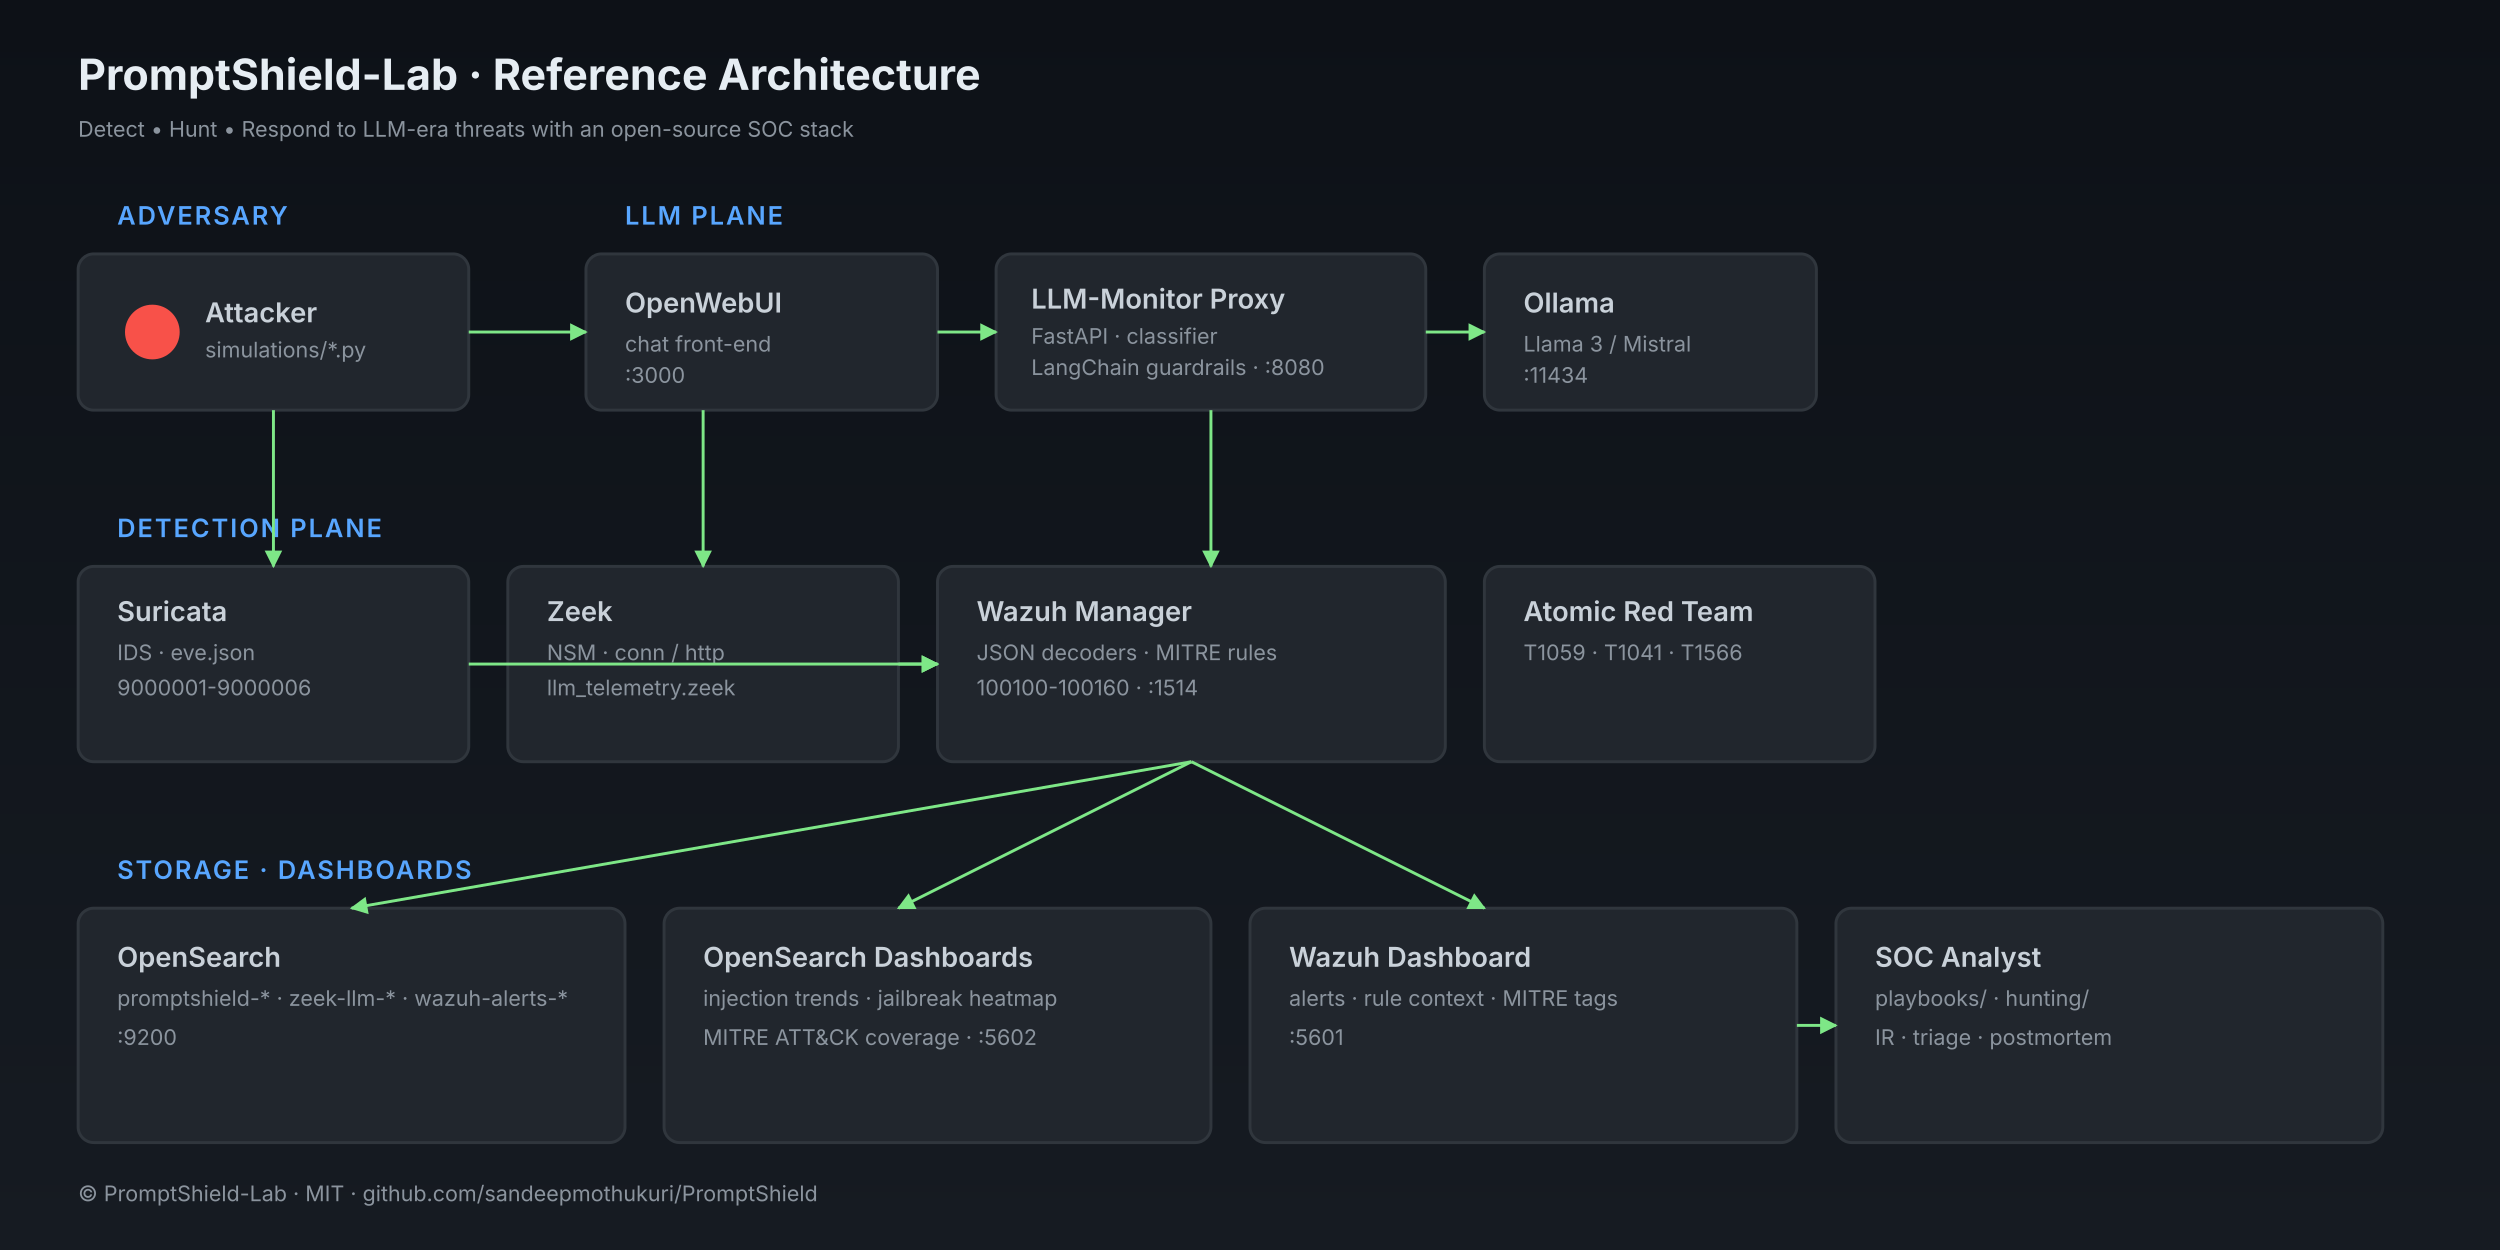
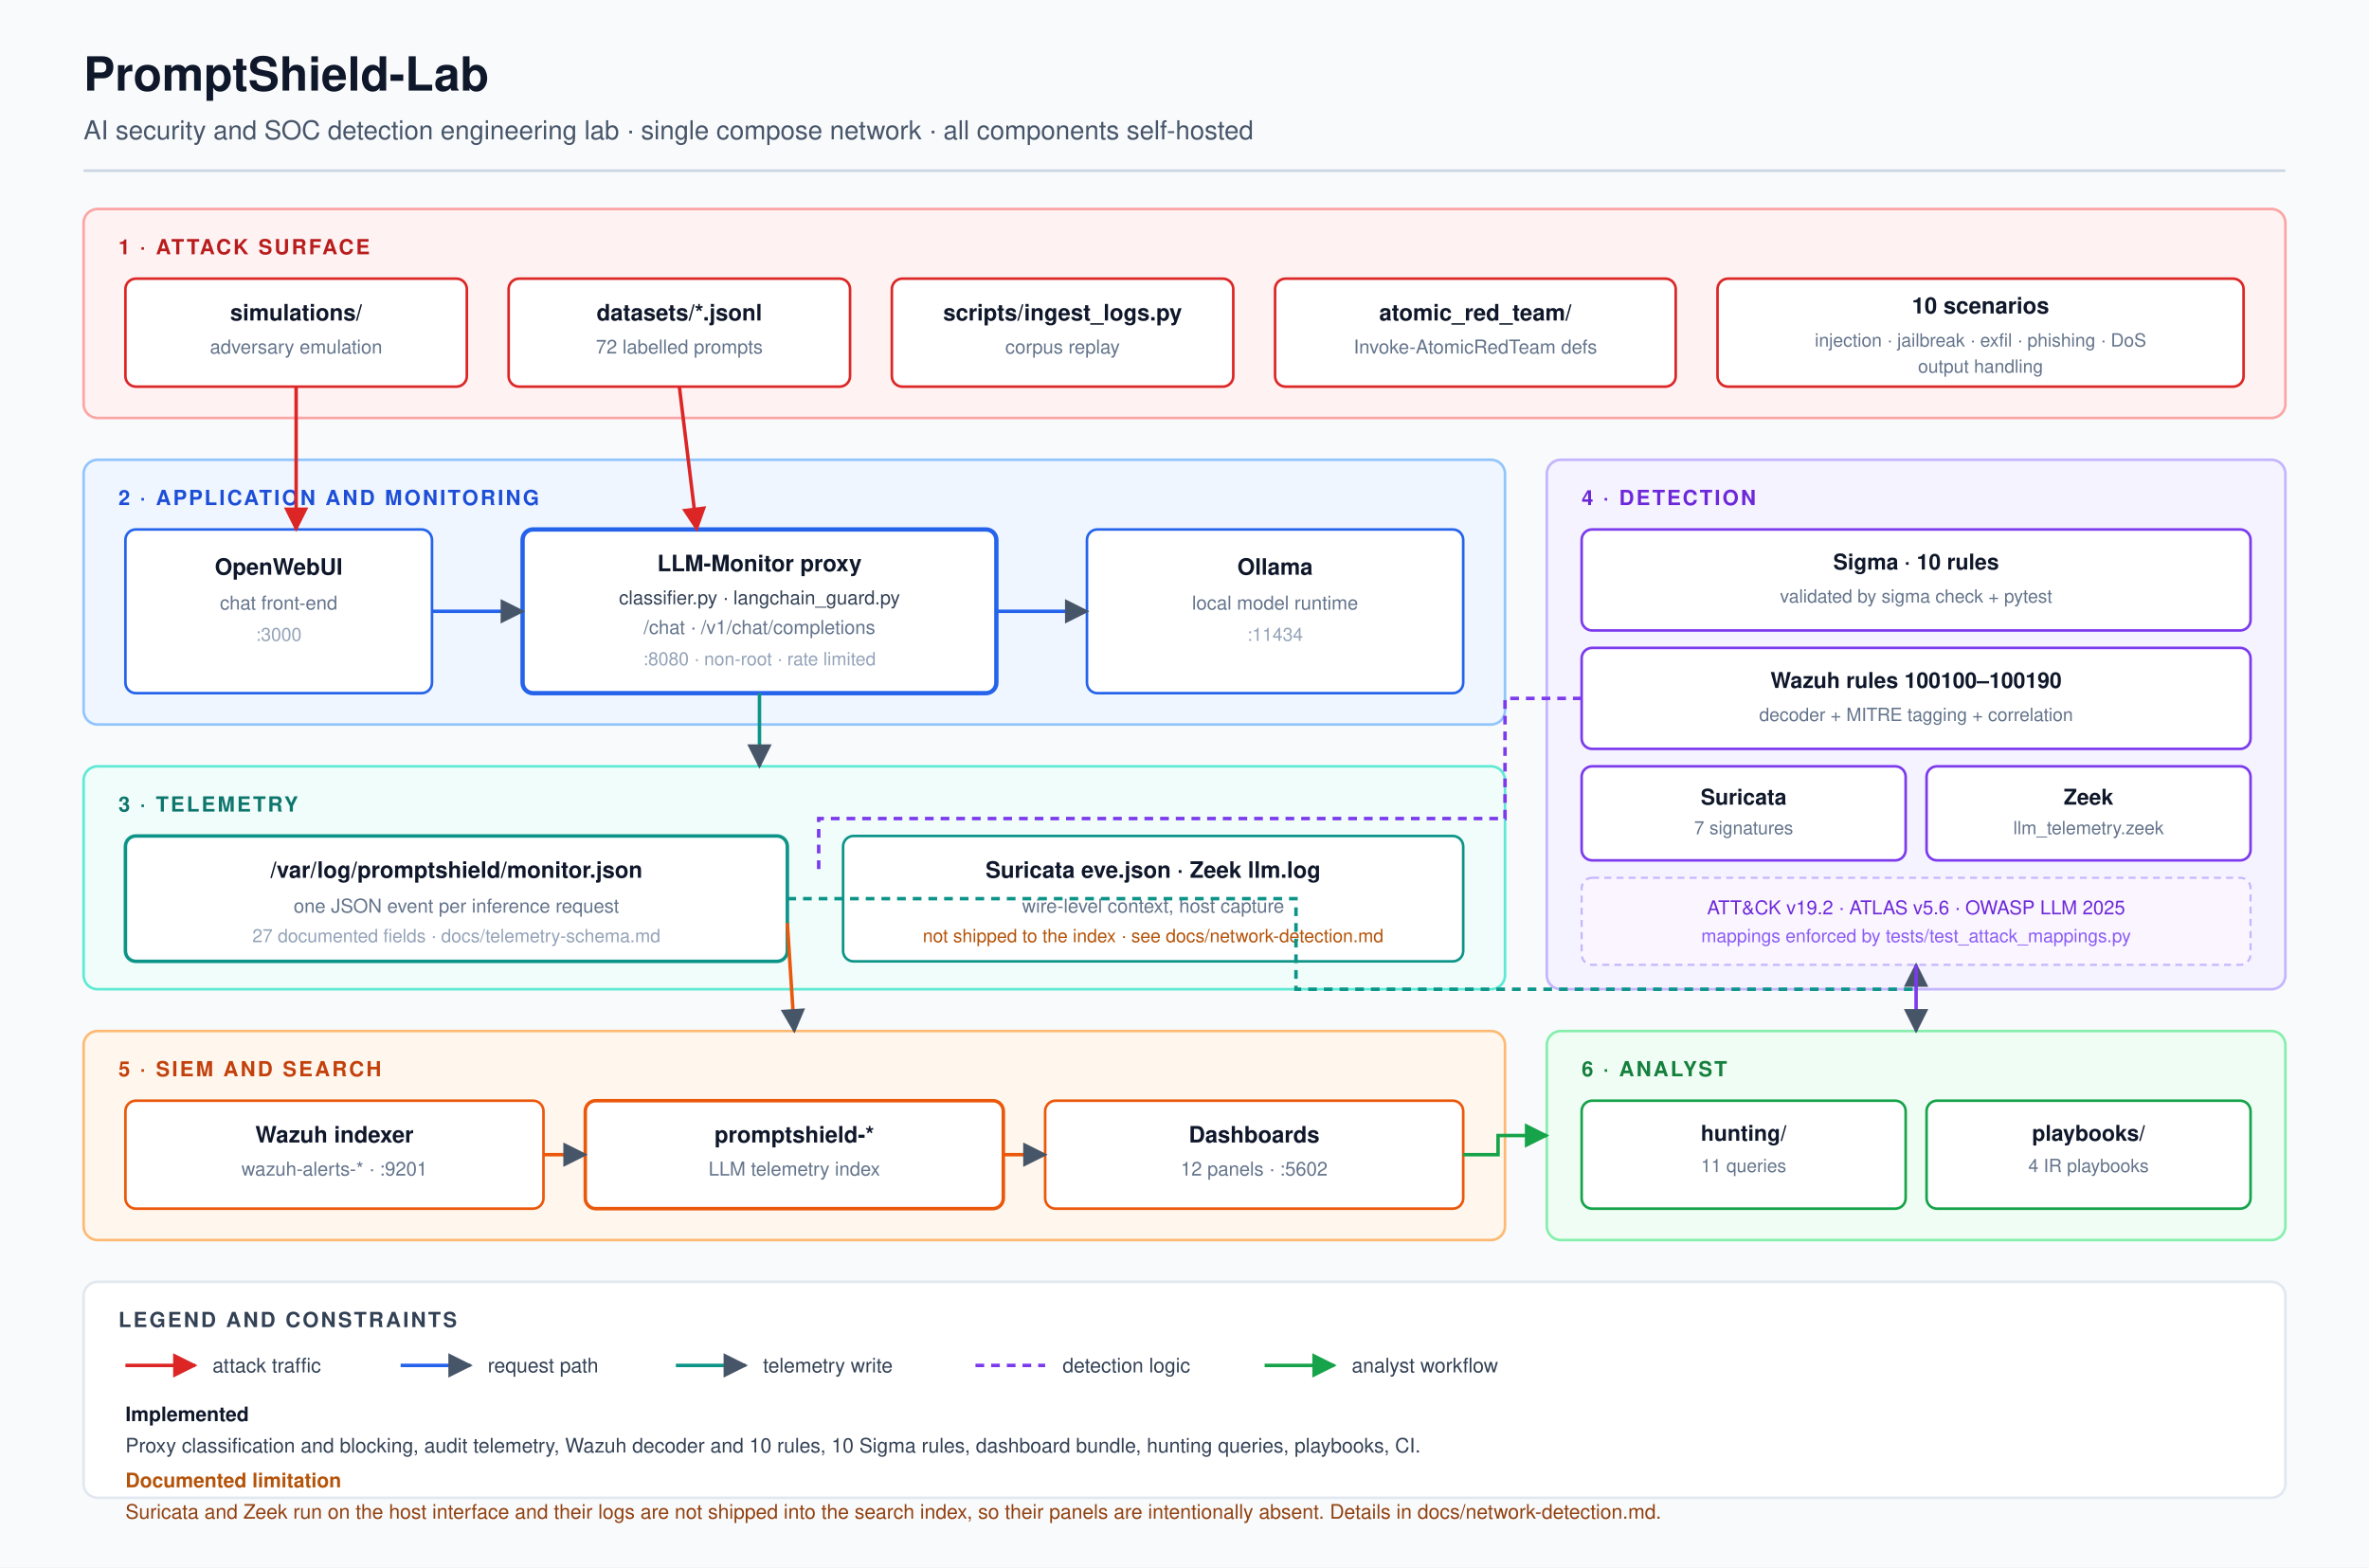
- <svg xmlns="http://www.w3.org/2000/svg" viewBox="0 0 1280 640" font-family="-apple-system,Segoe UI,Inter,sans-serif">
+ <svg xmlns="http://www.w3.org/2000/svg" viewBox="0 0 1360 900" font-family="Helvetica Neue, Helvetica, Arial, sans-serif" role="img" aria-labelledby="ttl desc">
  <defs>
-     <linearGradient id="bg" x1="0" y1="0" x2="0" y2="1">
-       <stop offset="0" stop-color="#0d1117" />
-       <stop offset="1" stop-color="#161b22" />
-     </linearGradient>
-     <marker id="arrow" viewBox="0 0 10 10" refX="9" refY="5" markerWidth="6" markerHeight="6" orient="auto-start-reverse">
-       <path d="M0,0 L10,5 L0,10 z" fill="#7ee787" />
+     <marker id="arr" viewBox="0 0 10 10" refX="9" refY="5" markerWidth="7" markerHeight="7" orient="auto-start-reverse">
+       <path d="M0,0 L10,5 L0,10 z" fill="#475569" />
    </marker>
-     <style>
-       .box{fill:#21262d;stroke:#30363d;stroke-width:1.5;rx:8}
-       .lbl{fill:#c9d1d9;font-size:14px;font-weight:600}
-       .sub{fill:#8b949e;font-size:11px}
-       .pill{fill:#1f6feb;rx:10}
-       .danger{fill:#f85149}
-       .ok{fill:#3fb950}
-       .ln{stroke:#7ee787;stroke-width:1.5;fill:none;stroke-dasharray:0}
-       .ttl{fill:#e6edf3;font-size:22px;font-weight:700}
-       .sec{fill:#58a6ff;font-size:13px;font-weight:600;letter-spacing:1px}
-     </style>
+     <marker id="arrRed" viewBox="0 0 10 10" refX="9" refY="5" markerWidth="7" markerHeight="7" orient="auto-start-reverse">
+       <path d="M0,0 L10,5 L0,10 z" fill="#dc2626" />
+     </marker>
+     <marker id="arrGreen" viewBox="0 0 10 10" refX="9" refY="5" markerWidth="7" markerHeight="7" orient="auto-start-reverse">
+       <path d="M0,0 L10,5 L0,10 z" fill="#16a34a" />
+     </marker>
  </defs>
-   <rect width="1280" height="640" fill="url(#bg)" />
-   <text x="40" y="46" class="ttl">PromptShield-Lab · Reference Architecture</text>
-   <text x="40" y="70" class="sub">Detect • Hunt • Respond to LLM-era threats with an open-source SOC stack</text>
-   <text x="60" y="115" class="sec">ADVERSARY</text>
-   <rect class="box" x="40" y="130" width="200" height="80" />
-   <circle cx="78" cy="170" r="14" class="danger" />
-   <text x="105" y="165" class="lbl">Attacker</text>
-   <text x="105" y="183" class="sub">simulations/*.py</text>
-   <text x="320" y="115" class="sec">LLM PLANE</text>
-   <rect class="box" x="300" y="130" width="180" height="80" />
-   <text x="320" y="160" class="lbl">OpenWebUI</text>
-   <text x="320" y="180" class="sub">chat front-end</text>
-   <text x="320" y="196" class="sub">:3000</text>
-   <rect class="box" x="510" y="130" width="220" height="80" />
-   <text x="528" y="158" class="lbl">LLM-Monitor Proxy</text>
-   <text x="528" y="176" class="sub">FastAPI · classifier</text>
-   <text x="528" y="192" class="sub">LangChain guardrails · :8080</text>
-   <rect class="box" x="760" y="130" width="170" height="80" />
-   <text x="780" y="160" class="lbl">Ollama</text>
-   <text x="780" y="180" class="sub">Llama 3 / Mistral</text>
-   <text x="780" y="196" class="sub">:11434</text>
-   <text x="60" y="275" class="sec">DETECTION PLANE</text>
-   <rect class="box" x="40" y="290" width="200" height="100" />
-   <text x="60" y="318" class="lbl">Suricata</text>
-   <text x="60" y="338" class="sub">IDS · eve.json</text>
-   <text x="60" y="356" class="sub">9000001-9000006</text>
-   <rect class="box" x="260" y="290" width="200" height="100" />
-   <text x="280" y="318" class="lbl">Zeek</text>
-   <text x="280" y="338" class="sub">NSM · conn / http</text>
-   <text x="280" y="356" class="sub">llm_telemetry.zeek</text>
-   <rect class="box" x="480" y="290" width="260" height="100" />
-   <text x="500" y="318" class="lbl">Wazuh Manager</text>
-   <text x="500" y="338" class="sub">JSON decoders · MITRE rules</text>
-   <text x="500" y="356" class="sub">100100-100160 · :1514</text>
-   <rect class="box" x="760" y="290" width="200" height="100" />
-   <text x="780" y="318" class="lbl">Atomic Red Team</text>
-   <text x="780" y="338" class="sub">T1059 · T1041 · T1566</text>
-   <text x="60" y="450" class="sec">STORAGE · DASHBOARDS</text>
-   <rect class="box" x="40" y="465" width="280" height="120" />
-   <text x="60" y="495" class="lbl">OpenSearch</text>
-   <text x="60" y="515" class="sub">promptshield-* · zeek-llm-* · wazuh-alerts-*</text>
-   <text x="60" y="535" class="sub">:9200</text>
-   <rect class="box" x="340" y="465" width="280" height="120" />
-   <text x="360" y="495" class="lbl">OpenSearch Dashboards</text>
-   <text x="360" y="515" class="sub">injection trends · jailbreak heatmap</text>
-   <text x="360" y="535" class="sub">MITRE ATT&amp;CK coverage · :5602</text>
-   <rect class="box" x="640" y="465" width="280" height="120" />
-   <text x="660" y="495" class="lbl">Wazuh Dashboard</text>
-   <text x="660" y="515" class="sub">alerts · rule context · MITRE tags</text>
-   <text x="660" y="535" class="sub">:5601</text>
-   <rect class="box" x="940" y="465" width="280" height="120" />
-   <text x="960" y="495" class="lbl">SOC Analyst</text>
-   <text x="960" y="515" class="sub">playbooks/ · hunting/</text>
-   <text x="960" y="535" class="sub">IR · triage · postmortem</text>
-   <path class="ln" d="M240 170 L300 170" marker-end="url(#arrow)" />
-   <path class="ln" d="M480 170 L510 170" marker-end="url(#arrow)" />
-   <path class="ln" d="M730 170 L760 170" marker-end="url(#arrow)" />
-   <path class="ln" d="M620 210 L620 290" marker-end="url(#arrow)" />
-   <path class="ln" d="M140 210 L140 290" marker-end="url(#arrow)" />
-   <path class="ln" d="M360 210 L360 290" marker-end="url(#arrow)" />
-   <path class="ln" d="M240 340 L480 340" marker-end="url(#arrow)" />
-   <path class="ln" d="M460 340 L480 340" marker-end="url(#arrow)" />
-   <path class="ln" d="M610 390 L180 465" marker-end="url(#arrow)" />
-   <path class="ln" d="M610 390 L460 465" marker-end="url(#arrow)" />
-   <path class="ln" d="M610 390 L760 465" marker-end="url(#arrow)" />
-   <path class="ln" d="M920 525 L940 525" marker-end="url(#arrow)" />
-   <text x="40" y="615" class="sub">© PromptShield-Lab · MIT · github.com/sandeepmothukuri/PromptShield</text>
+   <rect width="1360" height="900" fill="#f8fafc" />
+   <text x="48" y="52" font-size="27" font-weight="700" fill="#0f172a">PromptShield-Lab</text>
+   <text x="48" y="80" font-size="15" fill="#475569">AI security and SOC detection engineering lab · single compose network · all components self-hosted</text>
+   <line x1="48" y1="98" x2="1312" y2="98" stroke="#cbd5e1" stroke-width="1.5" />
+   <rect x="48" y="120" width="1264" height="120" rx="8" fill="#fef2f2" stroke="#fca5a5" stroke-width="1.5" />
+   <text x="68" y="146" font-size="12" font-weight="700" letter-spacing="1.2" fill="#b91c1c">1 · ATTACK SURFACE</text>
+   <g font-size="13" fill="#0f172a">
+     <rect x="72" y="160" width="196" height="62" rx="6" fill="#ffffff" stroke="#dc2626" stroke-width="1.5" />
+     <text x="170" y="184" text-anchor="middle" font-weight="600">simulations/</text>
+     <text x="170" y="203" text-anchor="middle" font-size="11" fill="#64748b">adversary emulation</text>
+     <rect x="292" y="160" width="196" height="62" rx="6" fill="#ffffff" stroke="#dc2626" stroke-width="1.5" />
+     <text x="390" y="184" text-anchor="middle" font-weight="600">datasets/*.jsonl</text>
+     <text x="390" y="203" text-anchor="middle" font-size="11" fill="#64748b">72 labelled prompts</text>
+     <rect x="512" y="160" width="196" height="62" rx="6" fill="#ffffff" stroke="#dc2626" stroke-width="1.5" />
+     <text x="610" y="184" text-anchor="middle" font-weight="600">scripts/ingest_logs.py</text>
+     <text x="610" y="203" text-anchor="middle" font-size="11" fill="#64748b">corpus replay</text>
+     <rect x="732" y="160" width="230" height="62" rx="6" fill="#ffffff" stroke="#dc2626" stroke-width="1.5" />
+     <text x="847" y="184" text-anchor="middle" font-weight="600">atomic_red_team/</text>
+     <text x="847" y="203" text-anchor="middle" font-size="11" fill="#64748b">Invoke-AtomicRedTeam defs</text>
+     <rect x="986" y="160" width="302" height="62" rx="6" fill="#ffffff" stroke="#dc2626" stroke-width="1.5" />
+     <text x="1137" y="180" text-anchor="middle" font-weight="600">10 scenarios</text>
+     <text x="1137" y="199" text-anchor="middle" font-size="10.5" fill="#64748b">injection · jailbreak · exfil · phishing · DoS</text>
+     <text x="1137" y="214" text-anchor="middle" font-size="10.5" fill="#64748b">output handling</text>
+   </g>
+   <rect x="48" y="264" width="816" height="152" rx="8" fill="#eff6ff" stroke="#93c5fd" stroke-width="1.5" />
+   <text x="68" y="290" font-size="12" font-weight="700" letter-spacing="1.2" fill="#1d4ed8">2 · APPLICATION AND MONITORING</text>
+   <g font-size="13" fill="#0f172a">
+     <rect x="72" y="304" width="176" height="94" rx="6" fill="#ffffff" stroke="#2563eb" stroke-width="1.5" />
+     <text x="160" y="330" text-anchor="middle" font-weight="600">OpenWebUI</text>
+     <text x="160" y="350" text-anchor="middle" font-size="11" fill="#64748b">chat front-end</text>
+     <text x="160" y="368" text-anchor="middle" font-size="10.5" fill="#94a3b8">:3000</text>
+     <rect x="300" y="304" width="272" height="94" rx="6" fill="#ffffff" stroke="#2563eb" stroke-width="2.5" />
+     <text x="436" y="328" text-anchor="middle" font-weight="700">LLM-Monitor proxy</text>
+     <text x="436" y="347" text-anchor="middle" font-size="11" fill="#334155">classifier.py · langchain_guard.py</text>
+     <text x="436" y="364" text-anchor="middle" font-size="11" fill="#64748b">/chat · /v1/chat/completions</text>
+     <text x="436" y="382" text-anchor="middle" font-size="10.5" fill="#94a3b8">:8080 · non-root · rate limited</text>
+     <rect x="624" y="304" width="216" height="94" rx="6" fill="#ffffff" stroke="#2563eb" stroke-width="1.5" />
+     <text x="732" y="330" text-anchor="middle" font-weight="600">Ollama</text>
+     <text x="732" y="350" text-anchor="middle" font-size="11" fill="#64748b">local model runtime</text>
+     <text x="732" y="368" text-anchor="middle" font-size="10.5" fill="#94a3b8">:11434</text>
+   </g>
+   <rect x="48" y="440" width="816" height="128" rx="8" fill="#f0fdfa" stroke="#5eead4" stroke-width="1.5" />
+   <text x="68" y="466" font-size="12" font-weight="700" letter-spacing="1.2" fill="#0f766e">3 · TELEMETRY</text>
+   <rect x="72" y="480" width="380" height="72" rx="6" fill="#ffffff" stroke="#0d9488" stroke-width="2" />
+   <text x="262" y="504" text-anchor="middle" font-size="13" font-weight="600" fill="#0f172a">/var/log/promptshield/monitor.json</text>
+   <text x="262" y="524" text-anchor="middle" font-size="11" fill="#64748b">one JSON event per inference request</text>
+   <text x="262" y="541" text-anchor="middle" font-size="10.5" fill="#94a3b8">27 documented fields · docs/telemetry-schema.md</text>
+   <rect x="484" y="480" width="356" height="72" rx="6" fill="#ffffff" stroke="#0d9488" stroke-width="1.5" />
+   <text x="662" y="504" text-anchor="middle" font-size="13" font-weight="600" fill="#0f172a">Suricata eve.json · Zeek llm.log</text>
+   <text x="662" y="524" text-anchor="middle" font-size="11" fill="#64748b">wire-level context, host capture</text>
+   <text x="662" y="541" text-anchor="middle" font-size="10.5" fill="#b45309">not shipped to the index · see docs/network-detection.md</text>
+   <rect x="888" y="264" width="424" height="304" rx="8" fill="#f5f3ff" stroke="#c4b5fd" stroke-width="1.5" />
+   <text x="908" y="290" font-size="12" font-weight="700" letter-spacing="1.2" fill="#6d28d9">4 · DETECTION</text>
+   <g font-size="12.5" fill="#0f172a">
+     <rect x="908" y="304" width="384" height="58" rx="6" fill="#ffffff" stroke="#7c3aed" stroke-width="1.5" />
+     <text x="1100" y="327" text-anchor="middle" font-weight="600">Sigma · 10 rules</text>
+     <text x="1100" y="346" text-anchor="middle" font-size="10.5" fill="#64748b">validated by sigma check + pytest</text>
+     <rect x="908" y="372" width="384" height="58" rx="6" fill="#ffffff" stroke="#7c3aed" stroke-width="1.5" />
+     <text x="1100" y="395" text-anchor="middle" font-weight="600">Wazuh rules 100100–100190</text>
+     <text x="1100" y="414" text-anchor="middle" font-size="10.5" fill="#64748b">decoder + MITRE tagging + correlation</text>
+     <rect x="908" y="440" width="186" height="54" rx="6" fill="#ffffff" stroke="#7c3aed" stroke-width="1.5" />
+     <text x="1001" y="462" text-anchor="middle" font-weight="600">Suricata</text>
+     <text x="1001" y="479" text-anchor="middle" font-size="10.5" fill="#64748b">7 signatures</text>
+     <rect x="1106" y="440" width="186" height="54" rx="6" fill="#ffffff" stroke="#7c3aed" stroke-width="1.5" />
+     <text x="1199" y="462" text-anchor="middle" font-weight="600">Zeek</text>
+     <text x="1199" y="479" text-anchor="middle" font-size="10.5" fill="#64748b">llm_telemetry.zeek</text>
+     <rect x="908" y="504" width="384" height="50" rx="6" fill="#faf5ff" stroke="#c4b5fd" stroke-width="1.2" stroke-dasharray="4 3" />
+     <text x="1100" y="525" text-anchor="middle" font-size="11" fill="#6d28d9">ATT&amp;CK v19.2 · ATLAS v5.6 · OWASP LLM 2025</text>
+     <text x="1100" y="541" text-anchor="middle" font-size="10.5" fill="#8b5cf6">mappings enforced by tests/test_attack_mappings.py</text>
+   </g>
+   <rect x="48" y="592" width="816" height="120" rx="8" fill="#fff7ed" stroke="#fdba74" stroke-width="1.5" />
+   <text x="68" y="618" font-size="12" font-weight="700" letter-spacing="1.2" fill="#c2410c">5 · SIEM AND SEARCH</text>
+   <g font-size="13" fill="#0f172a">
+     <rect x="72" y="632" width="240" height="62" rx="6" fill="#ffffff" stroke="#ea580c" stroke-width="1.5" />
+     <text x="192" y="656" text-anchor="middle" font-weight="600">Wazuh indexer</text>
+     <text x="192" y="675" text-anchor="middle" font-size="11" fill="#64748b">wazuh-alerts-* · :9201</text>
+     <rect x="336" y="632" width="240" height="62" rx="6" fill="#ffffff" stroke="#ea580c" stroke-width="2" />
+     <text x="456" y="656" text-anchor="middle" font-weight="600">promptshield-*</text>
+     <text x="456" y="675" text-anchor="middle" font-size="11" fill="#64748b">LLM telemetry index</text>
+     <rect x="600" y="632" width="240" height="62" rx="6" fill="#ffffff" stroke="#ea580c" stroke-width="1.5" />
+     <text x="720" y="656" text-anchor="middle" font-weight="600">Dashboards</text>
+     <text x="720" y="675" text-anchor="middle" font-size="11" fill="#64748b">12 panels · :5602</text>
+   </g>
+   <rect x="888" y="592" width="424" height="120" rx="8" fill="#f0fdf4" stroke="#86efac" stroke-width="1.5" />
+   <text x="908" y="618" font-size="12" font-weight="700" letter-spacing="1.2" fill="#15803d">6 · ANALYST</text>
+   <g font-size="12.5" fill="#0f172a">
+     <rect x="908" y="632" width="186" height="62" rx="6" fill="#ffffff" stroke="#16a34a" stroke-width="1.5" />
+     <text x="1001" y="655" text-anchor="middle" font-weight="600">hunting/</text>
+     <text x="1001" y="673" text-anchor="middle" font-size="10.5" fill="#64748b">11 queries</text>
+     <rect x="1106" y="632" width="186" height="62" rx="6" fill="#ffffff" stroke="#16a34a" stroke-width="1.5" />
+     <text x="1199" y="655" text-anchor="middle" font-weight="600">playbooks/</text>
+     <text x="1199" y="673" text-anchor="middle" font-size="10.5" fill="#64748b">4 IR playbooks</text>
+   </g>
+   <g stroke-width="2" fill="none">
+     <path d="M170,222 L170,304" stroke="#dc2626" marker-end="url(#arrRed)" />
+     <path d="M390,222 L400,304" stroke="#dc2626" marker-end="url(#arrRed)" />
+     <path d="M248,351 L300,351" stroke="#2563eb" marker-end="url(#arr)" />
+     <path d="M572,351 L624,351" stroke="#2563eb" marker-end="url(#arr)" />
+     <path d="M436,398 L436,440" stroke="#0d9488" marker-end="url(#arr)" />
+     <path d="M452,516 L744,516 L744,568 L1100,568 L1100,554" stroke="#0d9488" stroke-dasharray="5 4" marker-end="url(#arr)" />
+     <path d="M452,530 L456,592" stroke="#ea580c" marker-end="url(#arr)" />
+     <path d="M908,401 L864,401 L864,470 L470,470 L470,500" stroke="#7c3aed" stroke-dasharray="5 4" />
+     <path d="M1100,554 L1100,592" stroke="#7c3aed" marker-end="url(#arr)" />
+     <path d="M840,663 L860,663 L860,652 L888,652" stroke="#16a34a" marker-end="url(#arrGreen)" />
+     <path d="M312,663 L336,663" stroke="#ea580c" marker-end="url(#arr)" />
+     <path d="M576,663 L600,663" stroke="#ea580c" marker-end="url(#arr)" />
+   </g>
+   <rect x="48" y="736" width="1264" height="124" rx="8" fill="#ffffff" stroke="#e2e8f0" stroke-width="1.5" />
+   <text x="68" y="762" font-size="12" font-weight="700" letter-spacing="1.2" fill="#334155">LEGEND AND CONSTRAINTS</text>
+   <g font-size="11.5" fill="#334155">
+     <line x1="72" y1="784" x2="112" y2="784" stroke="#dc2626" stroke-width="2" marker-end="url(#arrRed)" />
+     <text x="122" y="788">attack traffic</text>
+     <line x1="230" y1="784" x2="270" y2="784" stroke="#2563eb" stroke-width="2" marker-end="url(#arr)" />
+     <text x="280" y="788">request path</text>
+     <line x1="388" y1="784" x2="428" y2="784" stroke="#0d9488" stroke-width="2" marker-end="url(#arr)" />
+     <text x="438" y="788">telemetry write</text>
+     <line x1="560" y1="784" x2="600" y2="784" stroke="#7c3aed" stroke-width="2" stroke-dasharray="5 4" />
+     <text x="610" y="788">detection logic</text>
+     <line x1="726" y1="784" x2="766" y2="784" stroke="#16a34a" stroke-width="2" marker-end="url(#arrGreen)" />
+     <text x="776" y="788">analyst workflow</text>
+     <text x="72" y="816" font-weight="600" fill="#0f172a">Implemented</text>
+     <text x="72" y="834">Proxy classification and blocking, audit telemetry, Wazuh decoder and 10 rules, 10 Sigma rules, dashboard bundle, hunting queries, playbooks, CI.</text>
+     <text x="72" y="854" font-weight="600" fill="#b45309">Documented limitation</text>
+     <text x="72" y="872" fill="#92400e">Suricata and Zeek run on the host interface and their logs are not shipped into the search index, so their panels are intentionally absent. Details in docs/network-detection.md.</text>
+   </g>
</svg>
